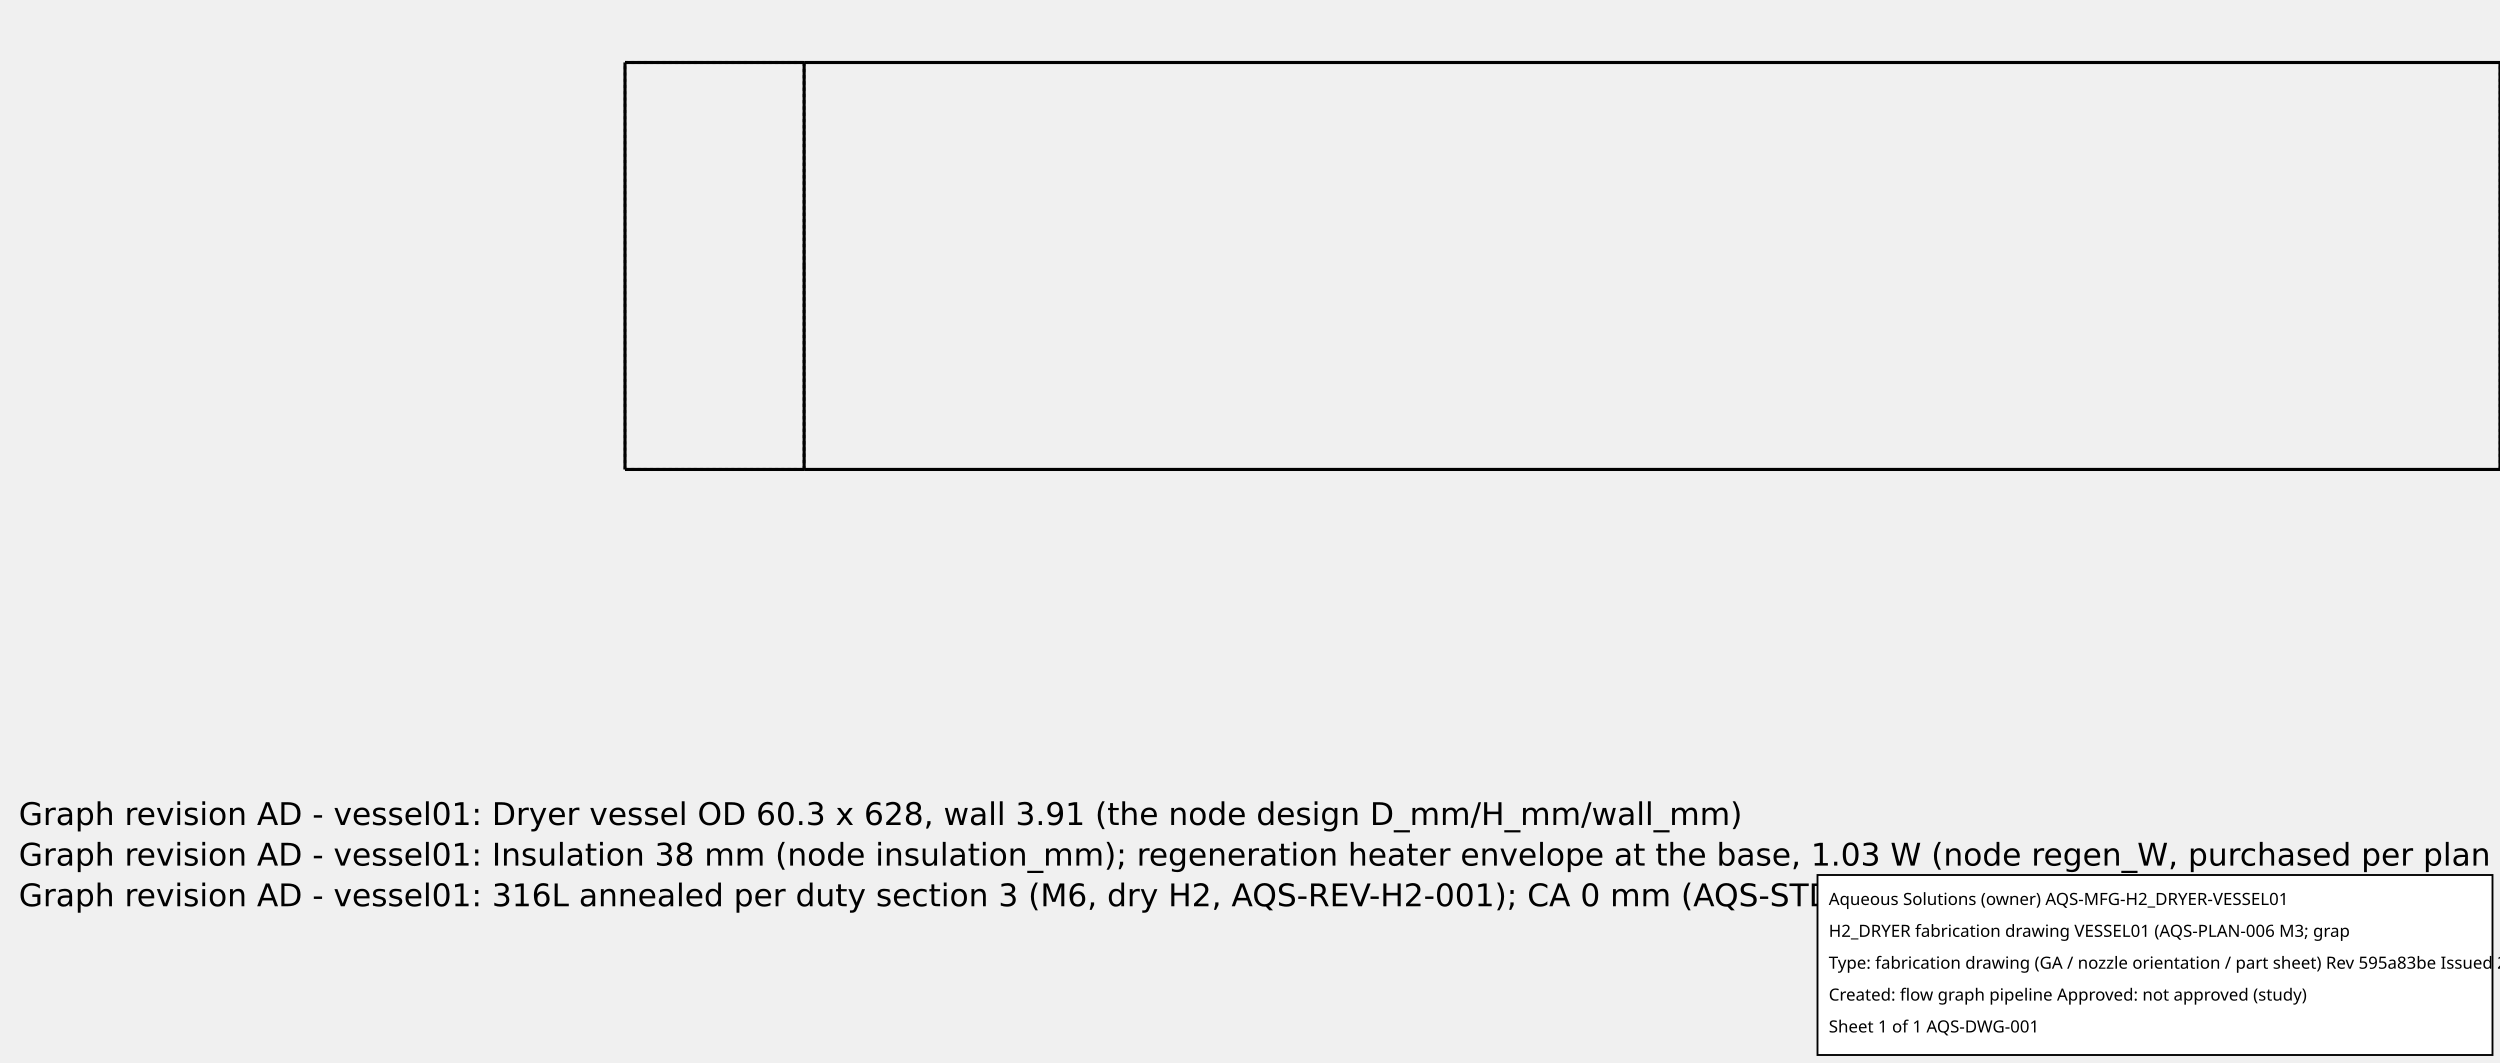
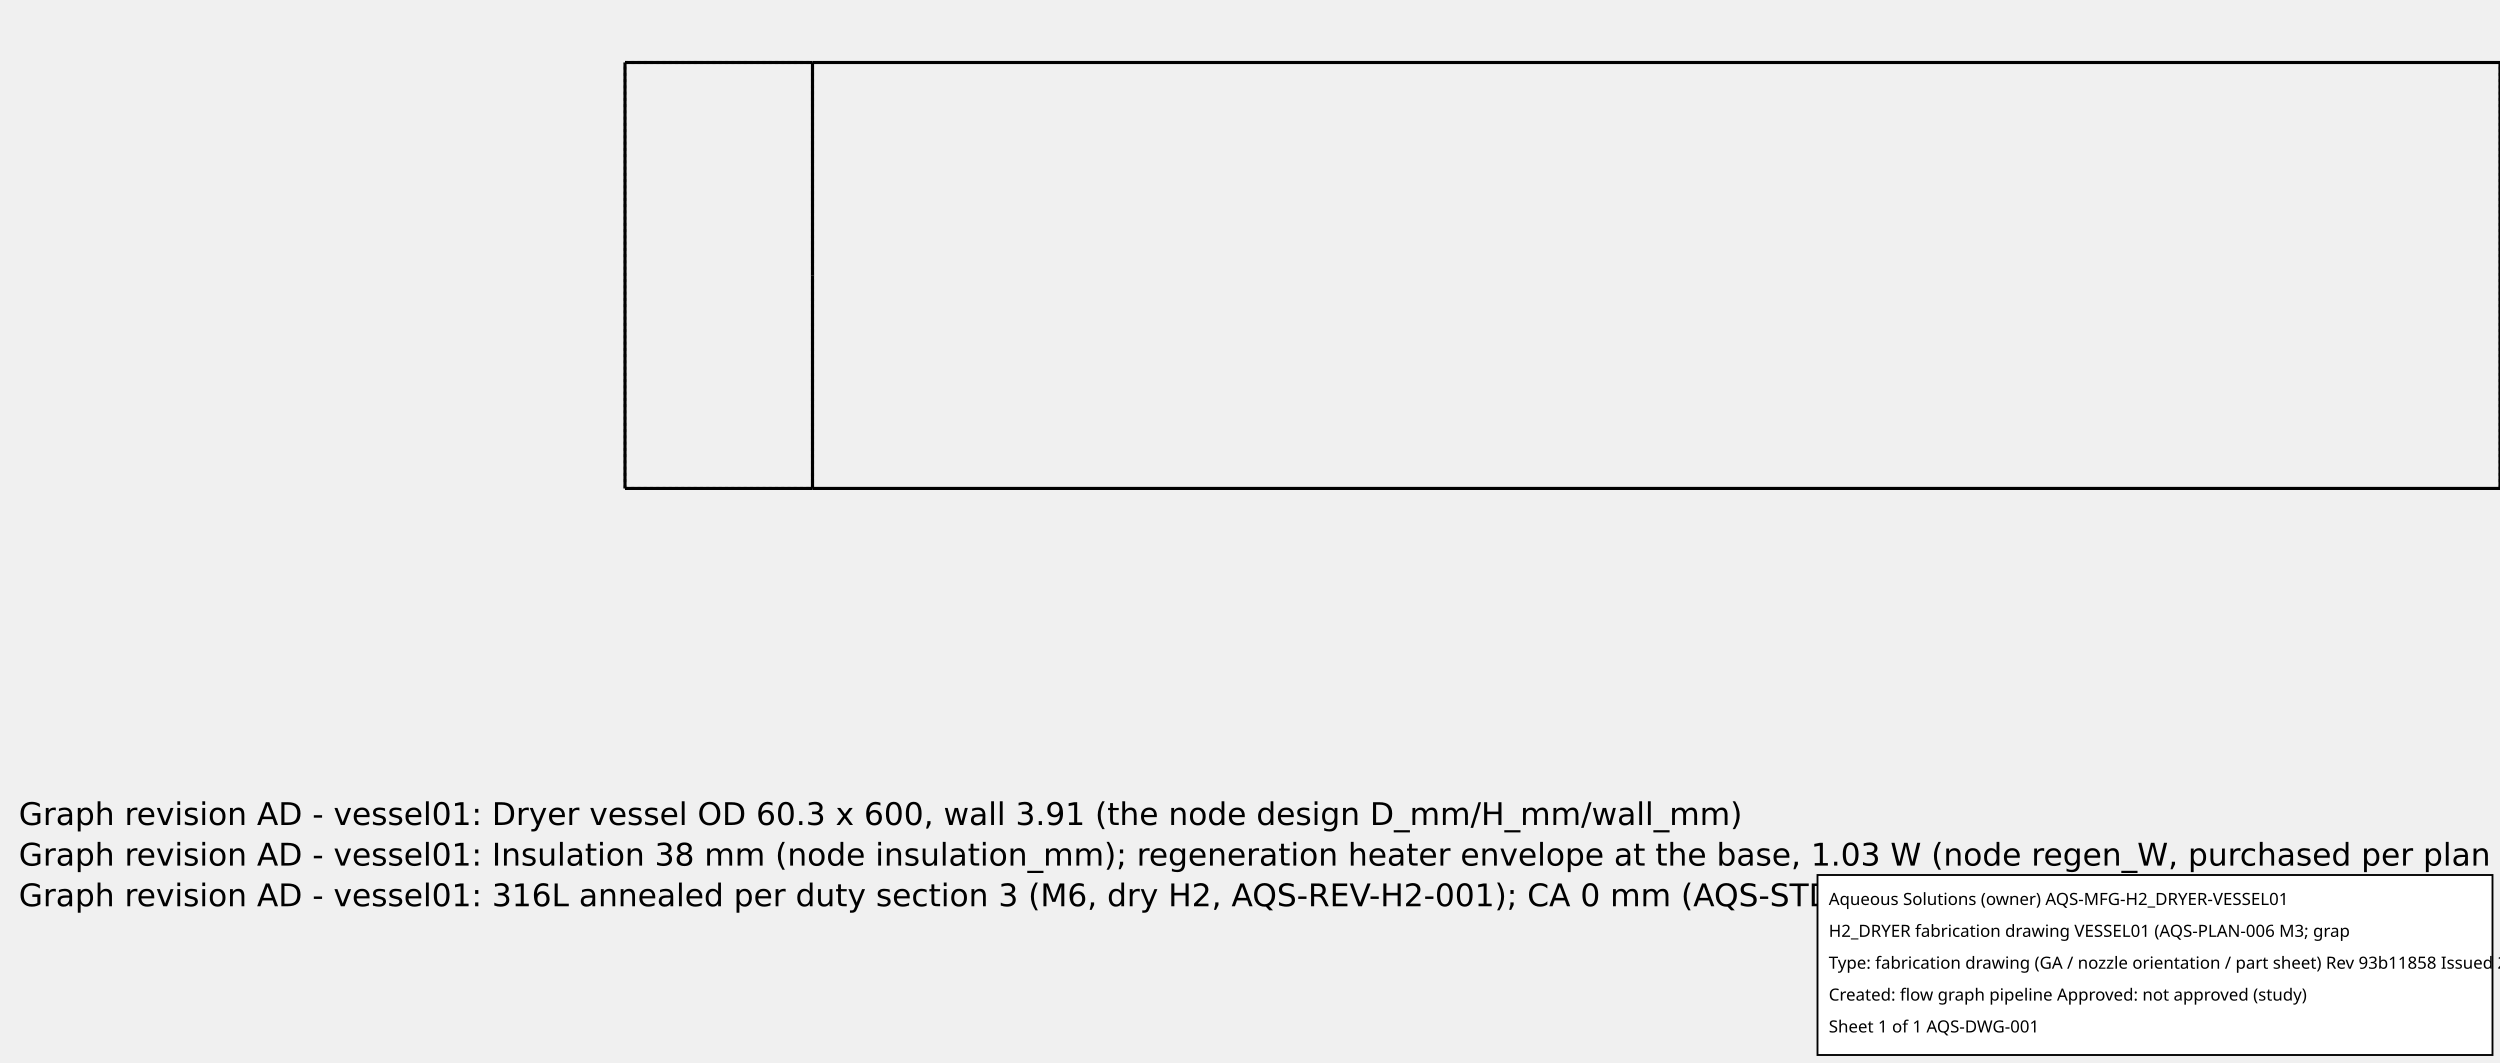
<svg xmlns="http://www.w3.org/2000/svg" width="800.0" height="340.0">
-   <g transform="scale(0.955414, -0.955414)   translate(89.33333,-539.0833)" stroke-width="1.047" fill="none">
-     <g stroke="rgb(160,160,160)" fill="none" stroke-dasharray="1.047,1.047">
-       <path d="M748.0,381.85 L748.0,383.559 L748.0,388.599 L748.0,396.718 L748.0,407.509 L748.0,420.431 L748.0,434.835 L748.0,450.0 L748.0,465.165 L748.0,479.569 L748.0,492.491 L748.0,503.282 L748.0,511.401 L748.0,516.441 L748.0,518.15 " />
+   <g transform="scale(1, -1)   translate(80,-538.15)" stroke-width="1" fill="none">
+     <g stroke="rgb(160,160,160)" fill="none" stroke-dasharray="1,1">
+       <path d="M720.0,381.85 L720.0,383.559 L720.0,388.599 L720.0,396.718 L720.0,407.509 L720.0,420.431 L720.0,434.835 L720.0,450.0 L720.0,465.165 L720.0,479.569 L720.0,492.491 L720.0,503.282 L720.0,511.401 L720.0,516.441 L720.0,518.15 " />
      <path d="M180.0,450.0 L180.0,457.63 L180.0,465.165 L180.0,472.509 L180.0,479.569 L180.0,486.258 L180.0,492.491 L180.0,498.189 L180.0,503.282 L180.0,507.704 L180.0,511.401 L180.0,514.326 L180.0,516.441 L180.0,517.721 L180.0,518.15 " />
      <path d="M180.0,381.85 L180.0,382.279 L180.0,383.559 L180.0,385.674 L180.0,388.599 L180.0,392.296 L180.0,396.718 L180.0,401.811 L180.0,407.509 L180.0,413.742 L180.0,420.431 L180.0,427.491 L180.0,434.835 L180.0,442.37 L180.0,450 " />
      <path d="M180.0,450.0 L180.0,442.37 L180.0,434.835 L180.0,427.491 L180.0,420.431 L180.0,413.742 L180.0,407.509 L180.0,401.811 L180.0,396.718 L180.0,392.296 L180.0,388.599 L180.0,385.674 L180.0,383.559 L180.0,382.279 L180.0,381.85 " />
      <path d="M180.0,518.15 L180.0,517.721 L180.0,516.441 L180.0,514.326 L180.0,511.401 L180.0,507.704 L180.0,503.282 L180.0,498.189 L180.0,492.491 L180.0,486.258 L180.0,479.569 L180.0,472.509 L180.0,465.165 L180.0,457.63 L180.0,450 " />
      <path d="M180.0,450.0 L180.0,518.15 " />
      <path d="M120.0,381.85 L120.0,518.15 " />
      <path d="M120.0,381.85 L180.0,381.85 " />
      <path d="M180.0,381.85 L180.0,450.0 " />
      <path d="M120.0,518.15 L180.0,518.15 " />
    </g>
    <g stroke="rgb(0,0,0)" fill="none">
-       <path d="M748.0,518.15 L748.0,516.441 L748.0,511.401 L748.0,503.282 L748.0,492.491 L748.0,479.569 L748.0,465.165 L748.0,450.0 L748.0,434.835 L748.0,420.431 L748.0,407.509 L748.0,396.718 L748.0,388.599 L748.0,383.559 L748.0,381.85 " />
-       <path d="M180.0,518.15 L748.0,518.15 " />
+       <path d="M720.0,518.15 L720.0,516.441 L720.0,511.401 L720.0,503.282 L720.0,492.491 L720.0,479.569 L720.0,465.165 L720.0,450.0 L720.0,434.835 L720.0,420.431 L720.0,407.509 L720.0,396.718 L720.0,388.599 L720.0,383.559 L720.0,381.85 " />
+       <path d="M180.0,518.15 L720.0,518.15 " />
      <path d="M120.0,381.85 L180.0,381.85 " />
      <path d="M120.0,518.15 L120.0,381.85 " />
      <path d="M180.0,381.85 L180.0,450.0 " />
      <path d="M180.0,450.0 L180.0,518.15 " />
      <path d="M120.0,518.15 L180.0,518.15 " />
-       <path d="M748.0,381.85 L180.0,381.85 " />
+       <path d="M720.0,381.85 L180.0,381.85 " />
    </g>
  </g>
  <g id="aqs-fab-notes" transform="translate(0,240.0)" font-family="DejaVu Sans,sans-serif" font-size="10" fill="#000">
-     <text x="6" y="24">Graph revision AD - vessel01: Dryer vessel OD 60.3 x 628, wall 3.91 (the node design D_mm/H_mm/wall_mm)</text>
+     <text x="6" y="24">Graph revision AD - vessel01: Dryer vessel OD 60.3 x 600, wall 3.91 (the node design D_mm/H_mm/wall_mm)</text>
    <text x="6" y="37">Graph revision AD - vessel01: Insulation 38 mm (node insulation_mm); regeneration heater envelope at the base, 1.03 W (node regen_W, purchased per plan rule 6)</text>
    <text x="6" y="50">Graph revision AD - vessel01: 316L annealed per duty section 3 (M6, dry H2, AQS-REV-H2-001); CA 0 mm (AQS-STD-001 316L rule)</text>
  </g>
  <g id="aqs-title-block">
    <rect x="581.6" y="280.0" width="216.0" height="57.6" fill="white" stroke="black" stroke-width="0.60" />
    <text x="585.2" y="289.6" font-family="sans-serif" font-size="5.4">Aqueous Solutions (owner)   AQS-MFG-H2_DRYER-VESSEL01</text>
    <text x="585.2" y="299.8" font-family="sans-serif" font-size="5.4">H2_DRYER fabrication drawing VESSEL01 (AQS-PLAN-006 M3; grap</text>
-     <text x="585.2" y="310.0" font-family="sans-serif" font-size="5.4">Type: fabrication drawing (GA / nozzle orientation / part sheet)   Rev 595a83be   Issued 2026-10-15</text>
+     <text x="585.2" y="310.0" font-family="sans-serif" font-size="5.4">Type: fabrication drawing (GA / nozzle orientation / part sheet)   Rev 93b11858   Issued 2026-10-15</text>
    <text x="585.2" y="320.2" font-family="sans-serif" font-size="5.4">Created: flow graph pipeline   Approved: not approved (study)</text>
    <text x="585.2" y="330.4" font-family="sans-serif" font-size="5.4">Sheet 1 of 1   AQS-DWG-001</text>
  </g>
</svg>
